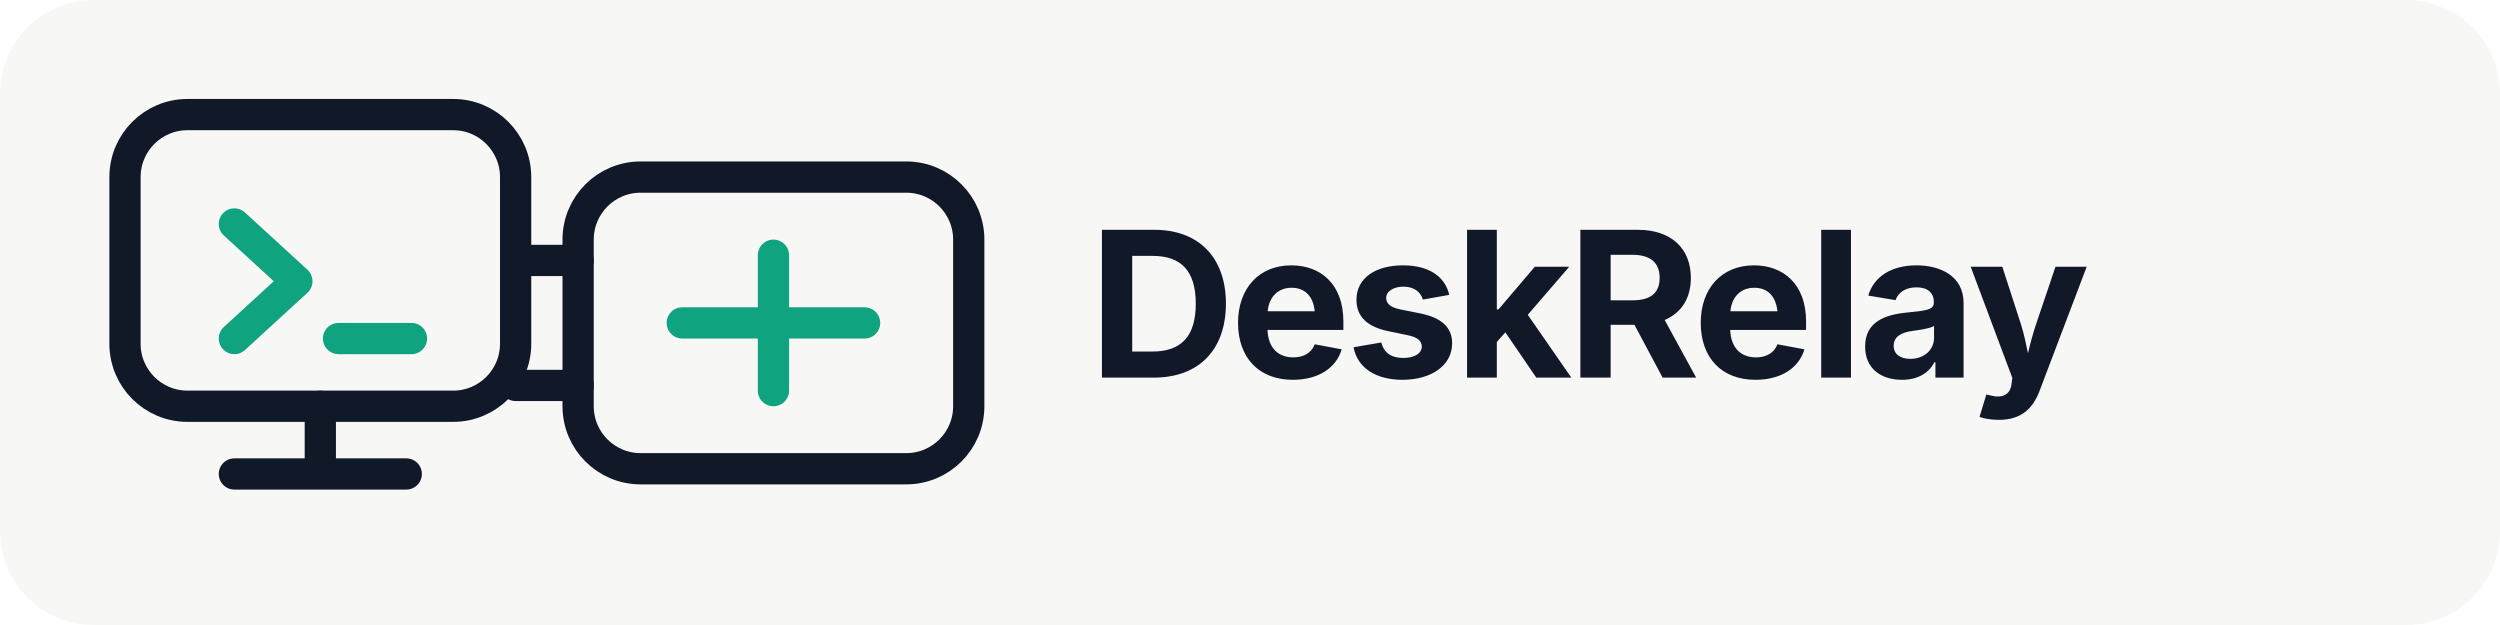
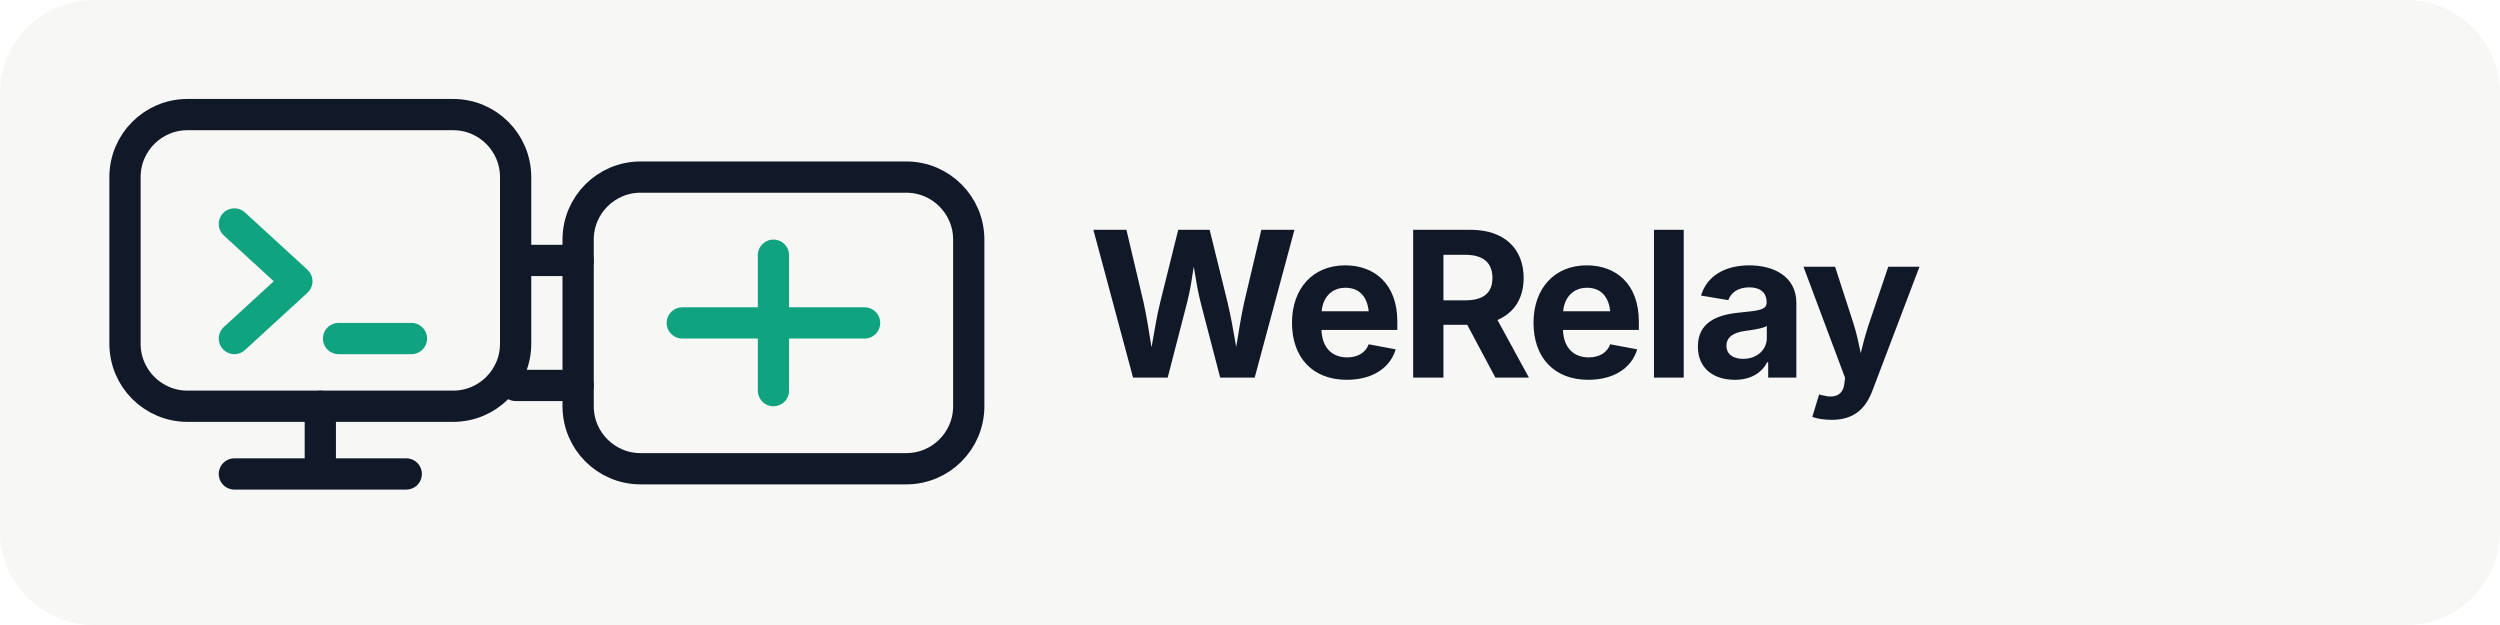
<svg xmlns="http://www.w3.org/2000/svg" width="960" height="240" viewBox="0 0 960 240" role="img" aria-labelledby="title desc">
  <rect width="960" height="240" rx="36" fill="#f7f7f5" />
  <g transform="translate(48 44)" fill="none" stroke="#111827" stroke-width="12" stroke-linecap="round" stroke-linejoin="round">
    <rect x="0" y="0" width="150" height="112" rx="24" />
    <path d="M42 138h66M75 112v26" />
    <path d="M42 42l24 22-24 22M82 86h28" stroke="#10a37f" />
    <rect x="174" y="24" width="150" height="112" rx="24" />
    <path d="M214 80h70M249 54v52" stroke="#10a37f" />
    <path d="M150 56h24M150 104h24" />
  </g>
-   <text x="418" y="145" fill="#111827" font-family="-apple-system,BlinkMacSystemFont,Segoe UI,sans-serif" font-size="78" font-weight="650" letter-spacing="-2">DeskRelay</text>
+   <text x="418" y="145" fill="#111827" font-family="-apple-system,BlinkMacSystemFont,Segoe UI,sans-serif" font-size="78" font-weight="650" letter-spacing="-2">WeRelay</text>
</svg>
